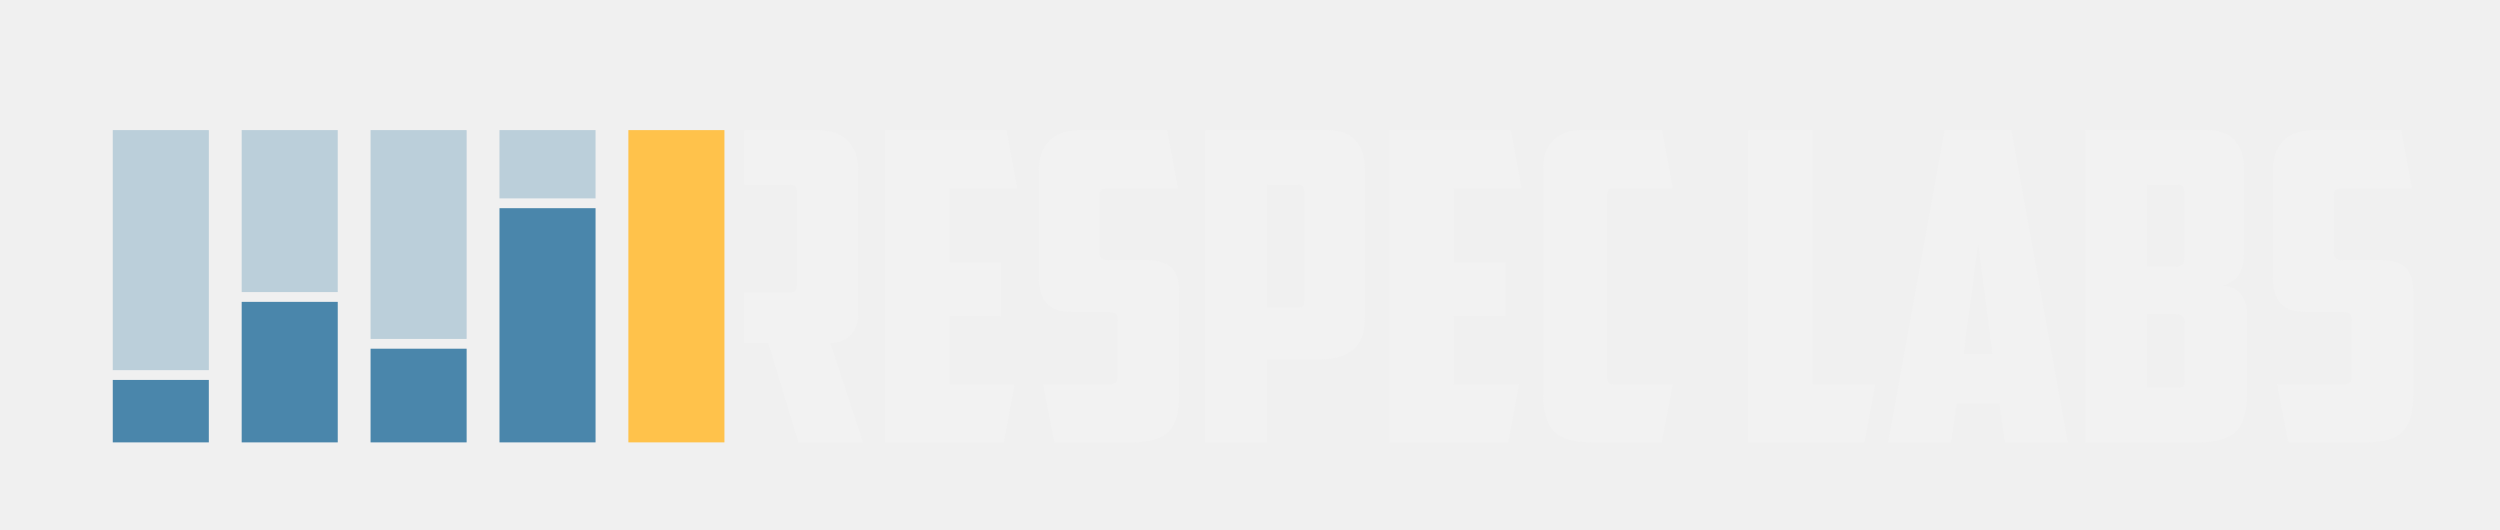
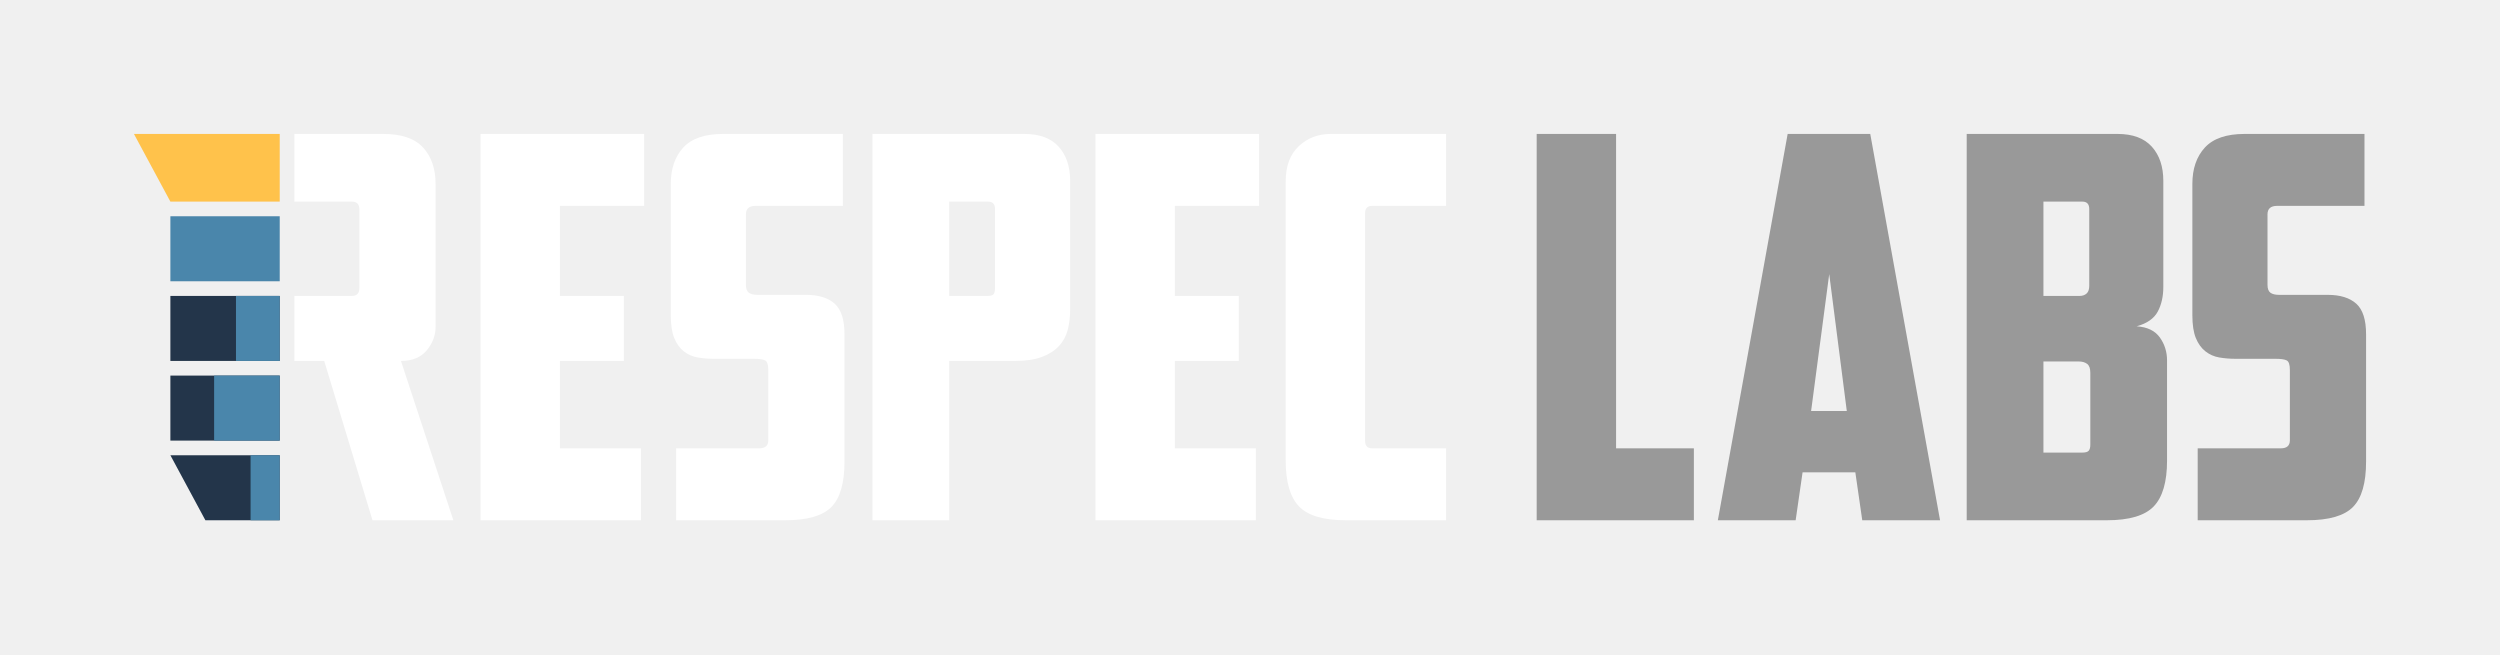
- <svg xmlns="http://www.w3.org/2000/svg" version="1.1" width="3079.31" height="651.765" viewBox="0 0 3079.31 651.765">
-   <g transform="scale(10.68467) translate(10, 10)">
-     <defs id="SvgjsDefs1770" />
-     <g id="SvgjsG1771" featureKey="nameLeftFeature-0" transform="matrix(1,0,0,1,5,23)" fill="#f2f2f2">
-       <path d="" />
-     </g>
-     <g id="SvgjsG1772" featureKey="inlineSymbolFeature-0" transform="matrix(0.7051357,0,0,0.7051357,3,-12.25749)" fill="#4a86ab">
-       <rect x="0" y="24.474" width="15.705" height="39.241" fill-opacity="0.32" />
-       <rect x="0" y="65.315" width="15.705" height="10.210" />
-       <rect x="21.075" y="24.474" width="15.705" height="26.478" fill-opacity="0.32" />
-       <rect x="21.075" y="52.552" width="15.705" height="22.973" />
-       <rect x="42.147" y="24.474" width="15.705" height="34.136" fill-opacity="0.32" />
-       <rect x="42.147" y="60.210" width="15.705" height="15.315" />
-       <rect x="63.223" y="24.474" width="15.705" height="11.163" fill-opacity="0.32" />
-       <rect x="63.223" y="37.237" width="15.705" height="38.288" />
-       <rect x="84.295" y="24.474" width="15.705" height="51.051" fill="#FFC24B" />
-     </g>
-     <g id="SvgjsG1773" featureKey="nameRightFeature-0" transform="matrix(2.482755,0,0,2.482755,68.9331,-8.655099)" fill="#f2f2f2">
-       <path d="M8.06 14.1 c0 0.32 -0.11 0.613 -0.33 0.88 s-0.543 0.4 -0.97 0.4 l1.52 4.62 l-3 0 l-1.4 -4.62 L2.76 15.38 L2.76 13.04 L4.92 13.04 c0.187 0 0.28 -0.1 0.28 -0.3 l0 -4.4 c0 -0.2 -0.093 -0.3 -0.28 -0.3 L2.76 8.04 L2.76 5.5 L6.1 5.5 c0.68 0 1.177 0.17 1.49 0.51 s0.47 0.797 0.47 1.37 l0 6.72 z M9.3 5.5 l5.64 0 l0.5 2.7 l-3.16 0 l0 3.44 l2.4 0 l0 2.5 l-2.4 0 l0 3.16 l3.04 0 l-0.5 2.7 l-5.52 0 l0 -14.5 z M17.16 20 l-0.52 -2.7 l3.12 0 c0.227 0 0.34 -0.1 0.34 -0.3 l0 -2.64 c0 -0.2 -0.04 -0.32 -0.12 -0.36 s-0.22 -0.06 -0.42 -0.06 l-1.5 0 c-0.213 0 -0.417 -0.017 -0.61 -0.05 s-0.367 -0.11 -0.52 -0.23 s-0.273 -0.287 -0.36 -0.5 s-0.13 -0.5 -0.13 -0.86 l0 -4.92 c0 -0.573 0.157 -1.03 0.47 -1.37 s0.81 -0.51 1.49 -0.51 l4 0 l0.5 2.7 l-3.28 0 c-0.24 0 -0.36 0.107 -0.36 0.32 l0 2.64 c0 0.147 0.037 0.247 0.11 0.3 s0.183 0.08 0.33 0.08 l1.82 0 c0.467 0 0.823 0.11 1.07 0.33 s0.37 0.603 0.37 1.15 l0 4.78 c0 0.8 -0.163 1.367 -0.49 1.7 s-0.903 0.5 -1.73 0.5 l-3.58 0 z M27.04 8.04 l0 5.7 l1.44 0 c0.12 0 0.197 -0.023 0.23 -0.07 s0.05 -0.123 0.05 -0.23 l0 -5.12 c0 -0.187 -0.087 -0.28 -0.26 -0.28 l-1.46 0 z M29.86 5.5 c0.573 0 1.003 0.16 1.29 0.48 s0.43 0.747 0.43 1.28 l0 6.94 c0 0.28 -0.03 0.537 -0.09 0.77 s-0.17 0.437 -0.33 0.61 s-0.373 0.31 -0.64 0.41 s-0.6 0.15 -1 0.15 l-2.48 0 l0 3.86 l-2.88 0 l0 -14.5 l5.7 0 z M32.72 5.5 l5.64 0 l0.5 2.7 l-3.16 0 l0 3.44 l2.4 0 l0 2.5 l-2.4 0 l0 3.16 l3.04 0 l-0.5 2.7 l-5.52 0 l0 -14.5 z M42.12 20 c-0.84 0 -1.427 -0.173 -1.76 -0.52 s-0.5 -0.92 -0.5 -1.72 l0 -10.48 c0 -0.573 0.163 -1.013 0.49 -1.32 s0.73 -0.46 1.21 -0.46 l3.82 0 l0.5 2.7 l-2.78 0 c-0.173 0 -0.26 0.093 -0.26 0.28 l0 8.54 c0 0.187 0.087 0.28 0.26 0.28 l2.78 0 l-0.52 2.7 l-3.24 0 z M49.38 5.5 l2.98 0 l0 11.8 l2.92 0 l-0.5 2.7 l-5.4 0 l0 -14.5 z M59.06 18.2 l-0.26 1.8 l-2.92 0 l2.62 -14.5 l3.1 0 l2.62 14.5 l-2.92 0 l-0.26 -1.8 l-1.98 0 z M59.38 15.9 l1.34 0 l-0.66 -5.14 z M67.9 8.04 l0 3.8 l1.36 0 c0.107 0 0.193 -0.03 0.26 -0.09 s0.1 -0.157 0.1 -0.29 l0 -3.14 c0 -0.187 -0.087 -0.28 -0.26 -0.28 l-1.46 0 z M69.66 14.46 c0 -0.16 -0.04 -0.27 -0.12 -0.33 s-0.187 -0.09 -0.32 -0.09 l-1.32 0 l0 3.42 l1.46 0 c0.12 0 0.2 -0.023 0.24 -0.07 s0.06 -0.123 0.06 -0.23 l0 -2.7 z M72.4 11.24 c0 0.36 -0.07 0.67 -0.21 0.93 s-0.403 0.443 -0.79 0.55 c0.4 0.027 0.69 0.167 0.87 0.42 s0.27 0.54 0.27 0.86 l0 3.76 c0 0.8 -0.167 1.373 -0.5 1.72 s-0.92 0.52 -1.76 0.52 l-5.26 0 l0 -14.5 l5.66 0 c0.573 0 1.003 0.16 1.29 0.48 s0.43 0.747 0.43 1.28 l0 3.98 z M74.46 20 l-0.52 -2.7 l3.12 0 c0.227 0 0.34 -0.1 0.34 -0.3 l0 -2.64 c0 -0.2 -0.04 -0.32 -0.12 -0.36 s-0.22 -0.06 -0.42 -0.06 l-1.5 0 c-0.213 0 -0.417 -0.017 -0.61 -0.05 s-0.367 -0.11 -0.52 -0.23 s-0.273 -0.287 -0.36 -0.5 s-0.13 -0.5 -0.13 -0.86 l0 -4.92 c0 -0.573 0.157 -1.03 0.47 -1.37 s0.81 -0.51 1.49 -0.51 l4 0 l0.5 2.7 l-3.28 0 c-0.24 0 -0.36 0.107 -0.36 0.32 l0 2.64 c0 0.147 0.037 0.247 0.11 0.3 s0.183 0.08 0.33 0.08 l1.82 0 c0.467 0 0.823 0.11 1.07 0.33 s0.37 0.603 0.37 1.15 l0 4.78 c0 0.8 -0.163 1.367 -0.49 1.7 s-0.903 0.5 -1.73 0.5 l-3.58 0 z" />
-     </g>
+ <svg xmlns="http://www.w3.org/2000/svg" viewBox="-5.027 0.473 93.833 24.554">
+   <rect x="1.368" y="8.590" width="4.104" height="2.440" fill="#4A86AB" />
+   <rect x="1.368" y="11.580" width="4.104" height="2.440" fill="#23354A" />
+   <rect x="3.830" y="11.580" width="1.642" height="2.440" fill="#4A86AB" />
+   <rect x="1.368" y="14.570" width="4.104" height="2.440" fill="#23354A" />
+   <rect x="3.010" y="14.570" width="2.462" height="2.440" fill="#4A86AB" />
+   <polygon points="1.368,17.560 5.472,17.560 5.472,20.000 2.682,20.000" fill="#23354A" />
+   <rect x="4.378" y="17.560" width="1.094" height="2.440" fill="#4A86AB" />
+   <polygon points="0.000,5.5 5.472,5.5 5.472,8.04 1.368,8.04" fill="#FFC24B" />
+   <path d="M11.322 12.74 c0 0.32 -0.11 0.613 -0.33 0.88 s-0.543 0.4 -0.97 0.4 l1.967 5.98 L8.954 20 L7.142 14.02 L6.022 14.02 L6.022 11.58 L8.182 11.58 c0.187 0 0.28 -0.1 0.28 -0.3 l0 -2.94 c0 -0.2 -0.093 -0.3 -0.28 -0.3 L6.022 8.04 L6.022 5.5 L9.362 5.5 c0.68 0 1.177 0.17 1.49 0.51 s0.47 0.797 0.47 1.37 l0 5.36 z" fill="#FFFFFF" />
+   <g transform="translate(3.7094,0)">
+     <path d="M 9.3,5.5 L 15.44,5.5 L 15.44,8.2 L 12.28,8.2 L 12.28,11.58 L 14.68,11.58 L 14.68,14.02 L 12.28,14.02 L 12.28,17.3 L 15.32,17.3 L 15.32,20 L 9.3,20 L 9.3,5.5 L 9.3,5.5  M 16.64,20.0 L 16.64,17.3 L 19.76,17.3 C 19.987,17.3 20.1,17.2 20.1,17.0 L 20.1,14.36 C 20.1,14.16 20.06,14.04 19.98,14.0 C 19.9,13.96 19.76,13.94 19.56,13.94 L 18.06,13.94 C 17.847,13.94 17.643,13.923 17.45,13.89 C 17.257,13.857 17.083,13.78 16.93,13.66 C 16.777,13.54 16.657,13.373 16.57,13.16 C 16.483,12.947 16.44,12.66 16.44,12.3 L 16.44,7.38 C 16.44,6.807 16.597,6.35 16.91,6.01 C 17.223,5.67 17.72,5.5 18.4,5.5 L 22.9,5.5 L 22.9,8.2 L 19.62,8.2 C 19.38,8.2 19.26,8.307 19.26,8.52 L 19.26,11.16 C 19.26,11.307 19.297,11.407 19.37,11.46 C 19.443,11.513 19.553,11.54 19.7,11.54 L 21.52,11.54 C 21.987,11.54 22.343,11.65 22.59,11.87 C 22.837,12.09 22.96,12.473 22.96,13.02 L 22.96,17.8 C 22.96,18.6 22.797,19.167 22.47,19.5 C 22.143,19.833 21.567,20.0 20.74,20.0 L 16.64,20.0 L 16.64,20.0  M 26.89,8.04 L 26.89,11.58 L 28.33,11.58 C 28.45,11.58 28.527,11.557 28.56,11.51 C 28.593,11.463 28.61,11.387 28.61,11.28 L 28.61,8.32 C 28.61,8.133 28.523,8.04 28.35,8.04 L 26.89,8.04 L 26.89,8.04  M 29.71,5.5 C 30.283,5.5 30.713,5.66 31,5.98 C 31.287,6.3 31.43,6.727 31.43,7.26 L 31.43,12.08 C 31.43,12.36 31.4,12.617 31.34,12.85 C 31.28,13.083 31.17,13.287 31.01,13.46 C 30.85,13.633 30.637,13.77 30.37,13.87 C 30.103,13.97 29.77,14.02 29.37,14.02 L 26.89,14.02 L 26.89,20 L 24.01,20 L 24.01,5.5 L 29.71,5.5 L 29.71,5.5  M 32.38,5.5 L 38.52,5.5 L 38.52,8.2 L 35.36,8.2 L 35.36,11.58 L 37.76,11.58 L 37.76,14.02 L 35.36,14.02 L 35.36,17.3 L 38.4,17.3 L 38.4,20 L 32.38,20 L 32.38,5.5 L 32.38,5.5  M 41.78,20.0 C 40.94,20.0 40.353,19.827 40.02,19.48 C 39.687,19.133 39.52,18.56 39.52,17.76 L 39.52,7.28 C 39.52,6.707 39.683,6.267 40.01,5.96 C 40.337,5.653 40.74,5.5 41.22,5.5 L 45.54,5.5 L 45.54,8.2 L 42.76,8.2 C 42.587,8.2 42.5,8.293 42.5,8.48 L 42.5,17.02 C 42.5,17.207 42.587,17.3 42.76,17.3 L 45.54,17.3 L 45.54,20.0 L 41.78,20.0 " fill="#FFFFFF" />
+     <path d="M 48.94,5.5 L 51.92,5.5 L 51.92,17.3 L 54.84,17.3 L 54.84,20.0 L 48.94,20.0 L 48.94,5.5  M 58.92,18.2 L 58.66,20.0 L 55.74,20.0 L 58.36,5.5 L 61.46,5.5 L 64.08,20.0 L 61.16,20.0 L 60.9,18.2 L 58.92,18.2  M 59.24,15.9 L 60.58,15.9 L 59.92,10.76 L 59.24,15.9  M 67.96,8.04 L 67.96,11.58 L 69.32,11.58 C 69.427,11.58 69.513,11.55 69.58,11.49 C 69.647,11.43 69.68,11.333 69.68,11.2 L 69.68,8.32 C 69.68,8.133 69.593,8.04 69.42,8.04 L 67.96,8.04 L 67.96,8.04  M 69.72,14.46 C 69.72,14.3 69.68,14.19 69.6,14.13 C 69.52,14.07 69.413,14.04 69.28,14.04 L 67.96,14.04 L 67.96,17.46 L 69.42,17.46 C 69.54,17.46 69.62,17.437 69.66,17.39 C 69.7,17.343 69.72,17.267 69.72,17.16 L 69.72,14.46  M 72.46,11.24 C 72.46,11.6 72.39,11.91 72.25,12.17 C 72.11,12.43 71.847,12.613 71.46,12.72 C 71.86,12.747 72.15,12.887 72.33,13.14 C 72.51,13.393 72.6,13.68 72.6,14 L 72.6,17.76 C 72.6,18.56 72.433,19.133 72.1,19.48 C 71.767,19.827 71.18,20 70.34,20 L 65.08,20 L 65.08,5.5 L 70.74,5.5 C 71.313,5.5 71.743,5.66 72.03,5.98 C 72.317,6.3 72.46,6.727 72.46,7.26 L 72.46,11.24 L 72.46,11.24  M 73.75,20.0 L 73.75,17.3 L 76.87,17.3 C 77.097,17.3 77.21,17.2 77.21,17.0 L 77.21,14.36 C 77.21,14.16 77.17,14.04 77.09,14.0 C 77.01,13.96 76.87,13.94 76.67,13.94 L 75.17,13.94 C 74.957,13.94 74.753,13.923 74.56,13.89 C 74.367,13.857 74.193,13.78 74.04,13.66 C 73.887,13.54 73.767,13.373 73.68,13.16 C 73.593,12.947 73.55,12.66 73.55,12.3 L 73.55,7.38 C 73.55,6.807 73.707,6.35 74.02,6.01 C 74.333,5.67 74.83,5.5 75.51,5.5 L 80.01,5.5 L 80.01,8.2 L 76.73,8.2 C 76.49,8.2 76.37,8.307 76.37,8.52 L 76.37,11.16 C 76.37,11.307 76.407,11.407 76.48,11.46 C 76.553,11.513 76.663,11.54 76.81,11.54 L 78.63,11.54 C 79.097,11.54 79.453,11.65 79.7,11.87 C 79.947,12.09 80.07,12.473 80.07,13.02 L 80.07,17.8 C 80.07,18.6 79.907,19.167 79.58,19.5 C 79.253,19.833 78.677,20.0 77.85,20.0 L 73.75,20.0" fill="#999999" />
  </g>
</svg>
